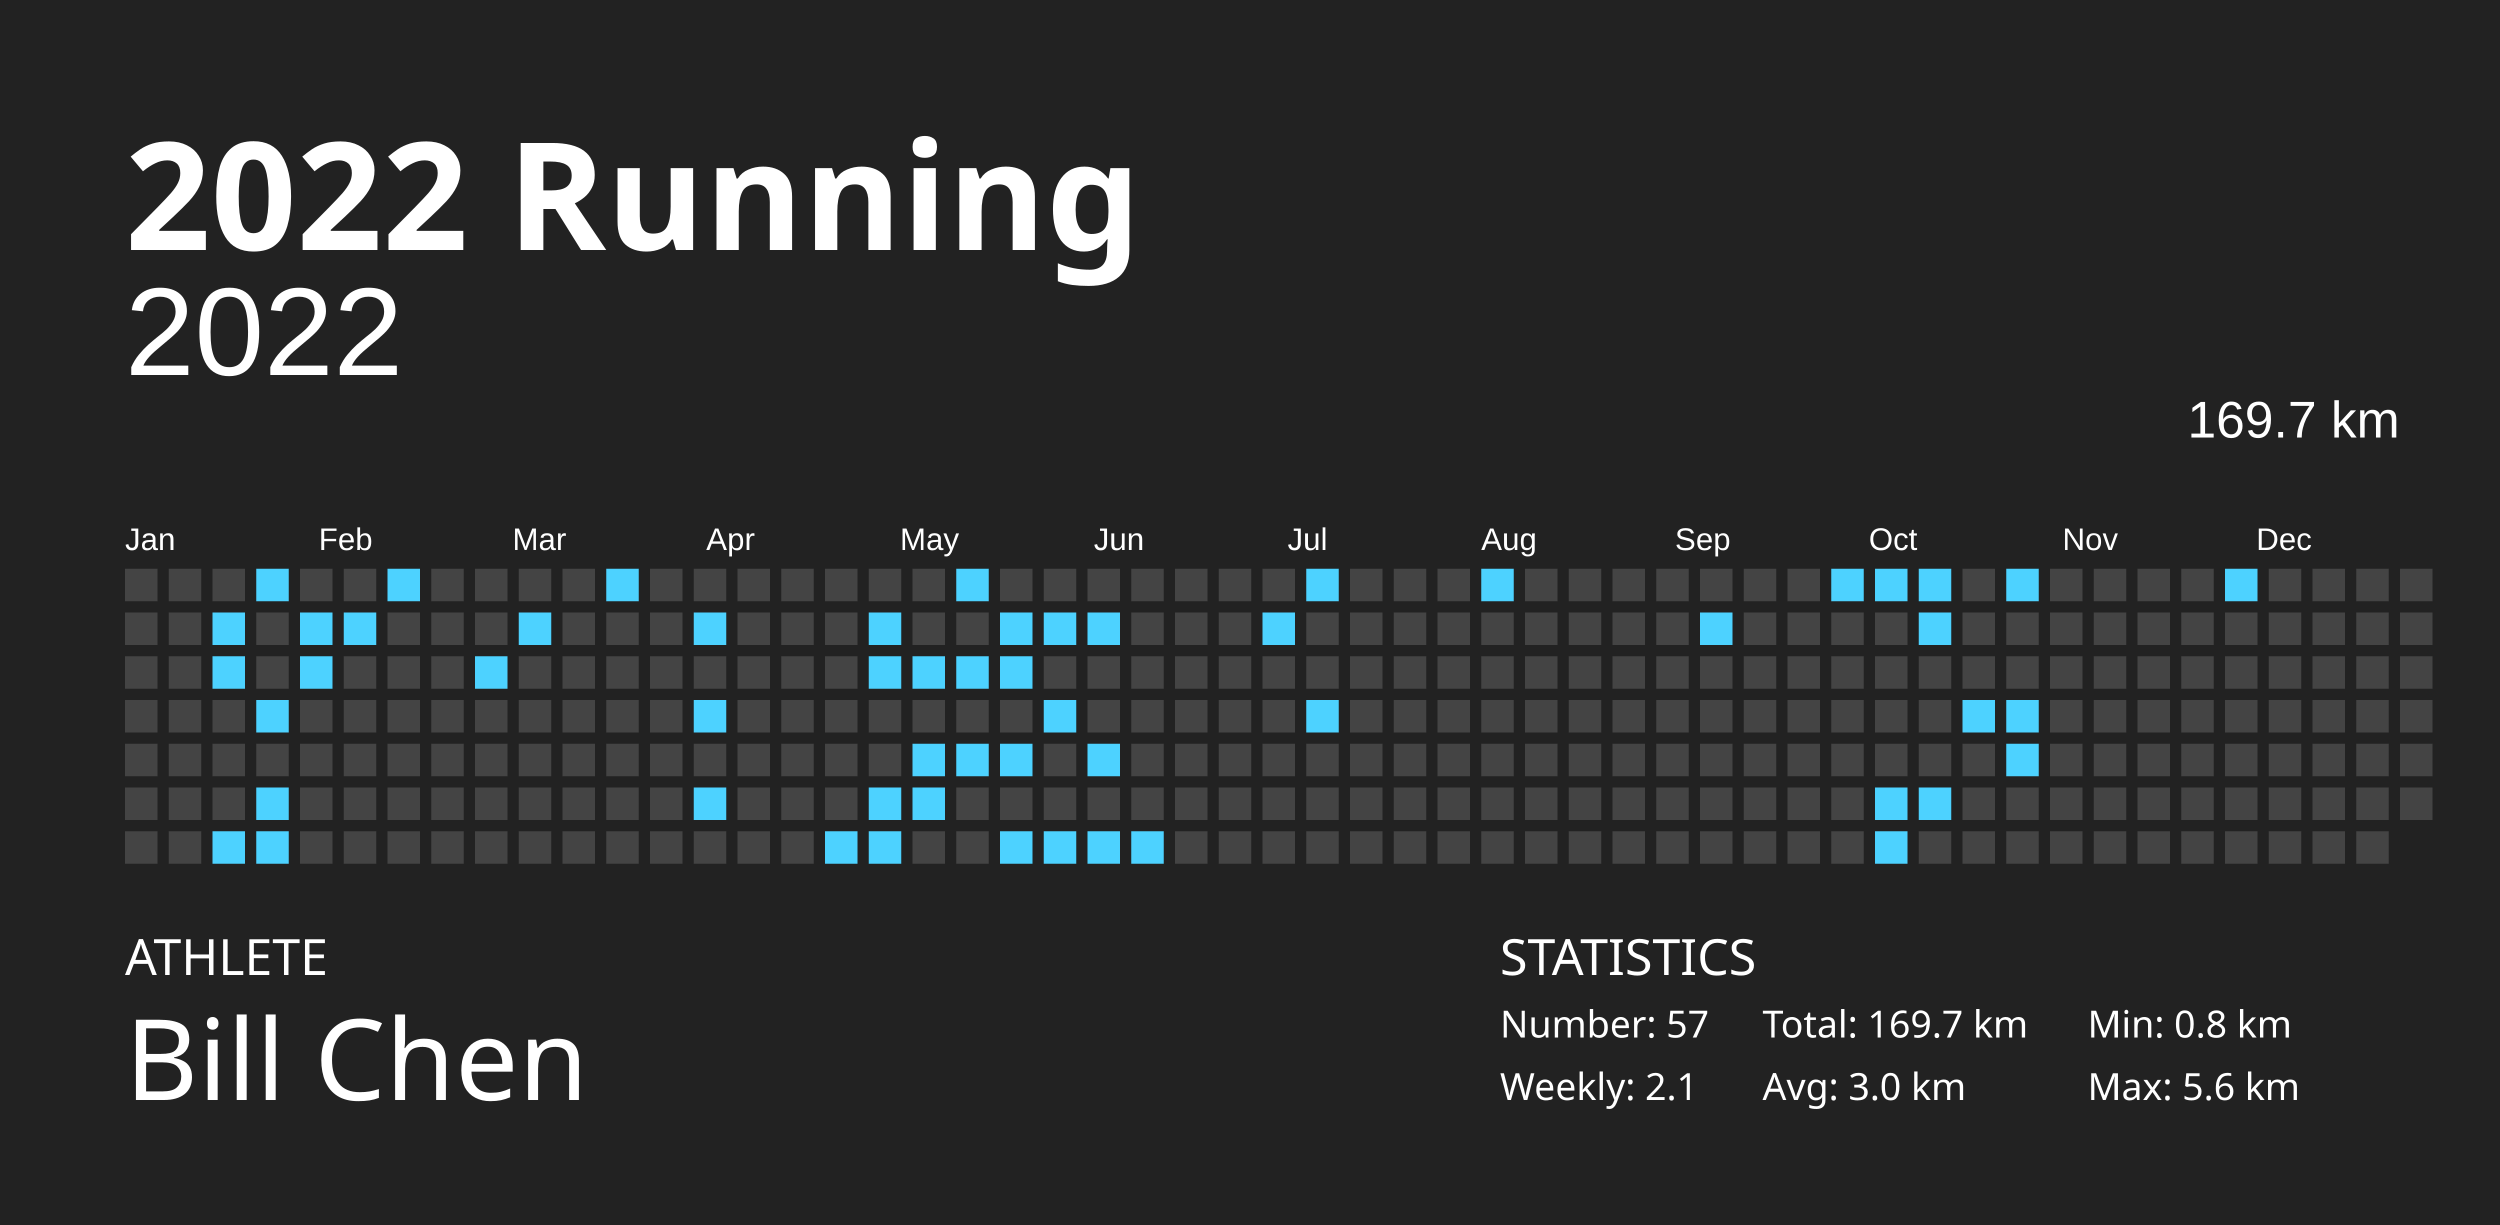
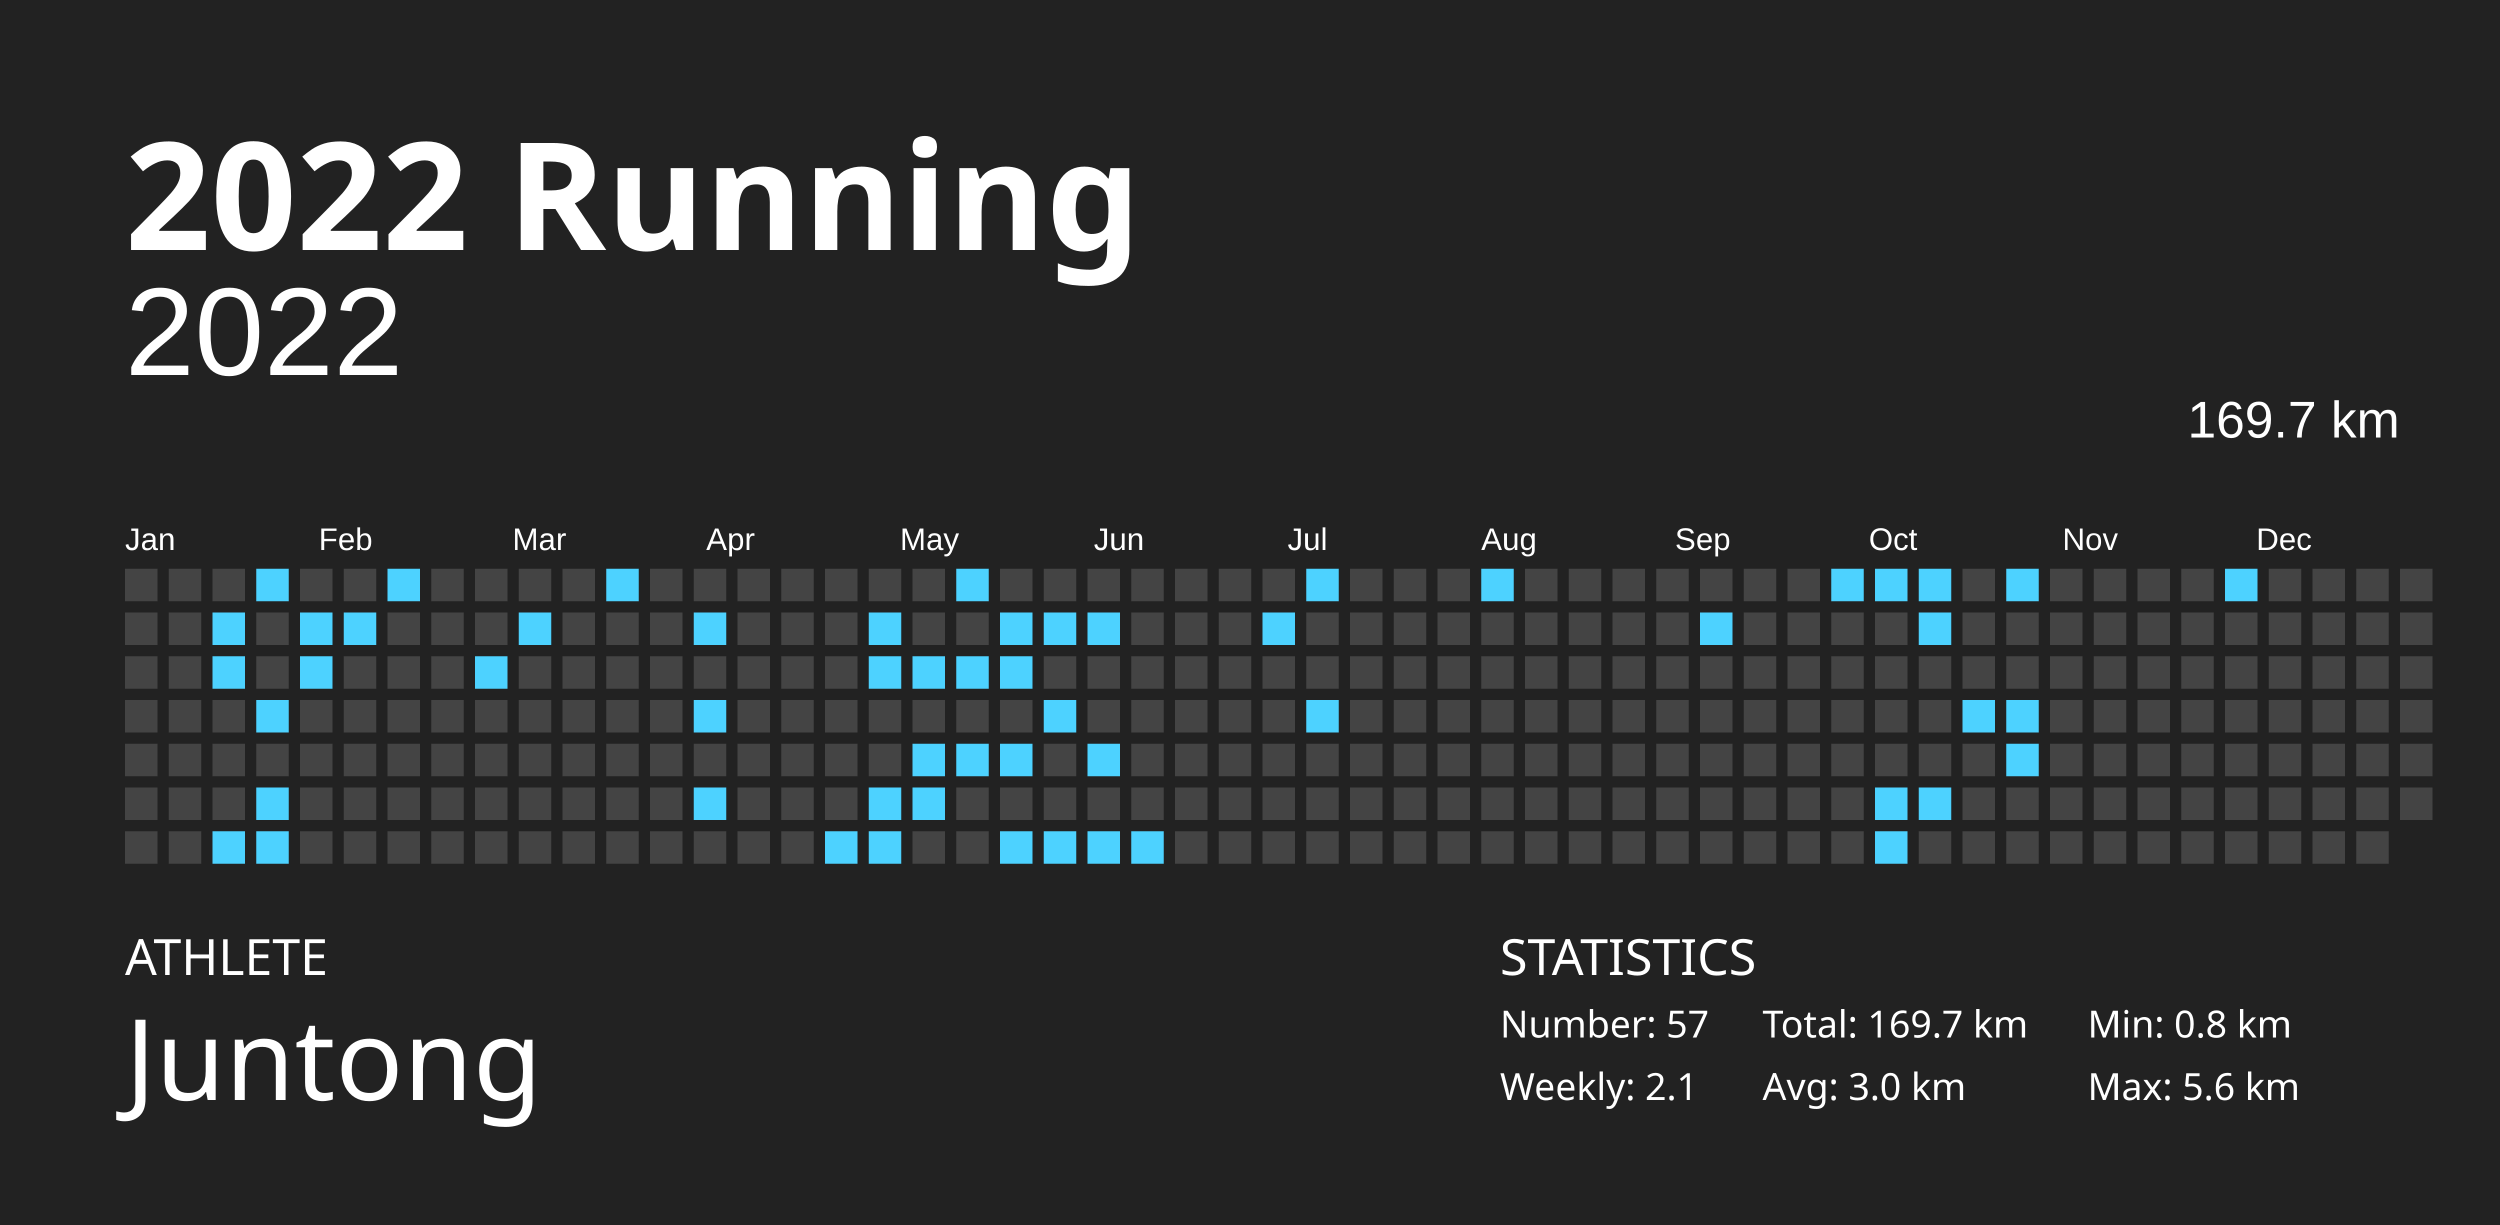
<svg xmlns="http://www.w3.org/2000/svg" baseProfile="full" height="98mm" version="1.1" viewBox="0,0,200,98" width="200mm">
  <defs />
  <rect fill="#222222" height="98" width="200" x="0" y="0" />
  <text fill="#FFFFFF" style="font-size:12px; font-family:Futura; font-weight:bold;" x="10" y="20">2022 Running</text>
  <text fill="#FFFFFF" style="font-size:4px; font-family:Futura" x="10" y="78">ATHLETE</text>
-   <text fill="#FFFFFF" style="font-size:9px; font-family:Futura" x="10" y="88">Bill Chen</text>
+   <text fill="#FFFFFF" style="font-size:9px; font-family:Futura" x="10" y="88">Juntong</text>
  <text fill="#FFFFFF" style="font-size:4px; font-family:Futura" x="120" y="78">STATISTICS</text>
  <text fill="#FFFFFF" style="font-size:3px; font-family:Futura" x="120" y="83">Number: 57</text>
  <text fill="#FFFFFF" style="font-size:3px; font-family:Futura" x="120" y="88">Weekly: 2.1</text>
  <text fill="#FFFFFF" style="font-size:3px; font-family:Futura" x="141" y="83">Total: 169.7 km</text>
  <text fill="#FFFFFF" style="font-size:3px; font-family:Futura" x="141" y="88">Avg: 3.0 km</text>
  <text fill="#FFFFFF" style="font-size:3px; font-family:Futura" x="167" y="83">Min: 0.8 km</text>
  <text fill="#FFFFFF" style="font-size:3px; font-family:Futura" x="167" y="88">Max: 5.6 km</text>
  <text alignment-baseline="hanging" fill="#FFFFFF" style="font-size:10.0px; font-family:Arial;" x="10" y="30">2022</text>
  <text alignment-baseline="hanging" fill="#FFFFFF" style="font-size:4.125px; font-family:Arial;" x="175" y="35">169.7 km</text>
  <text fill="#FFFFFF" style="font-size:2.5px; font-family:Arial" x="10.0" y="44">Jan</text>
  <text fill="#FFFFFF" style="font-size:2.5px; font-family:Arial" x="25.5" y="44">Feb</text>
  <text fill="#FFFFFF" style="font-size:2.5px; font-family:Arial" x="41.0" y="44">Mar</text>
  <text fill="#FFFFFF" style="font-size:2.5px; font-family:Arial" x="56.5" y="44">Apr</text>
  <text fill="#FFFFFF" style="font-size:2.5px; font-family:Arial" x="72.0" y="44">May</text>
  <text fill="#FFFFFF" style="font-size:2.5px; font-family:Arial" x="87.5" y="44">Jun</text>
  <text fill="#FFFFFF" style="font-size:2.5px; font-family:Arial" x="103.0" y="44">Jul</text>
  <text fill="#FFFFFF" style="font-size:2.5px; font-family:Arial" x="118.5" y="44">Aug</text>
  <text fill="#FFFFFF" style="font-size:2.5px; font-family:Arial" x="134.0" y="44">Sep</text>
  <text fill="#FFFFFF" style="font-size:2.5px; font-family:Arial" x="149.5" y="44">Oct</text>
  <text fill="#FFFFFF" style="font-size:2.5px; font-family:Arial" x="165.0" y="44">Nov</text>
  <text fill="#FFFFFF" style="font-size:2.5px; font-family:Arial" x="180.5" y="44">Dec</text>
  <rect fill="#444444" height="2.6" width="2.6" x="10.0" y="45.5" />
  <rect fill="#444444" height="2.6" width="2.6" x="10.0" y="49.0" />
  <rect fill="#444444" height="2.6" width="2.6" x="10.0" y="52.5" />
  <rect fill="#444444" height="2.6" width="2.6" x="10.0" y="56.0" />
  <rect fill="#444444" height="2.6" width="2.6" x="10.0" y="59.5" />
  <rect fill="#444444" height="2.6" width="2.6" x="10.0" y="63.0" />
  <rect fill="#444444" height="2.6" width="2.6" x="10.0" y="66.5" />
  <rect fill="#444444" height="2.6" width="2.6" x="13.5" y="45.5" />
  <rect fill="#444444" height="2.6" width="2.6" x="13.5" y="49.0" />
  <rect fill="#444444" height="2.6" width="2.6" x="13.5" y="52.5" />
  <rect fill="#444444" height="2.6" width="2.6" x="13.5" y="56.0" />
  <rect fill="#444444" height="2.6" width="2.6" x="13.5" y="59.5" />
  <rect fill="#444444" height="2.6" width="2.6" x="13.5" y="63.0" />
  <rect fill="#444444" height="2.6" width="2.6" x="13.5" y="66.5" />
  <rect fill="#444444" height="2.6" width="2.6" x="17.0" y="45.5" />
  <rect fill="#4dd2ff" height="2.6" width="2.6" x="17.0" y="49.0" />
  <rect fill="#4dd2ff" height="2.6" width="2.6" x="17.0" y="52.5" />
  <rect fill="#444444" height="2.6" width="2.6" x="17.0" y="56.0" />
  <rect fill="#444444" height="2.6" width="2.6" x="17.0" y="59.5" />
  <rect fill="#444444" height="2.6" width="2.6" x="17.0" y="63.0" />
  <rect fill="#4dd2ff" height="2.6" width="2.6" x="17.0" y="66.5" />
  <rect fill="#4dd2ff" height="2.6" width="2.6" x="20.5" y="45.5" />
  <rect fill="#444444" height="2.6" width="2.6" x="20.5" y="49.0" />
  <rect fill="#444444" height="2.6" width="2.6" x="20.5" y="52.5" />
  <rect fill="#4dd2ff" height="2.6" width="2.6" x="20.5" y="56.0" />
  <rect fill="#444444" height="2.6" width="2.6" x="20.5" y="59.5" />
  <rect fill="#4dd2ff" height="2.6" width="2.6" x="20.5" y="63.0" />
  <rect fill="#4dd2ff" height="2.6" width="2.6" x="20.5" y="66.5" />
  <rect fill="#444444" height="2.6" width="2.6" x="24.0" y="45.5" />
  <rect fill="#4dd2ff" height="2.6" width="2.6" x="24.0" y="49.0" />
  <rect fill="#4dd2ff" height="2.6" width="2.6" x="24.0" y="52.5" />
  <rect fill="#444444" height="2.6" width="2.6" x="24.0" y="56.0" />
  <rect fill="#444444" height="2.6" width="2.6" x="24.0" y="59.5" />
  <rect fill="#444444" height="2.6" width="2.6" x="24.0" y="63.0" />
  <rect fill="#444444" height="2.6" width="2.6" x="24.0" y="66.5" />
  <rect fill="#444444" height="2.6" width="2.6" x="27.5" y="45.5" />
  <rect fill="#4dd2ff" height="2.6" width="2.6" x="27.5" y="49.0" />
  <rect fill="#444444" height="2.6" width="2.6" x="27.5" y="52.5" />
  <rect fill="#444444" height="2.6" width="2.6" x="27.5" y="56.0" />
  <rect fill="#444444" height="2.6" width="2.6" x="27.5" y="59.5" />
  <rect fill="#444444" height="2.6" width="2.6" x="27.5" y="63.0" />
  <rect fill="#444444" height="2.6" width="2.6" x="27.5" y="66.5" />
  <rect fill="#4dd2ff" height="2.6" width="2.6" x="31.0" y="45.5" />
  <rect fill="#444444" height="2.6" width="2.6" x="31.0" y="49.0" />
  <rect fill="#444444" height="2.6" width="2.6" x="31.0" y="52.5" />
  <rect fill="#444444" height="2.6" width="2.6" x="31.0" y="56.0" />
  <rect fill="#444444" height="2.6" width="2.6" x="31.0" y="59.5" />
  <rect fill="#444444" height="2.6" width="2.6" x="31.0" y="63.0" />
  <rect fill="#444444" height="2.6" width="2.6" x="31.0" y="66.5" />
  <rect fill="#444444" height="2.6" width="2.6" x="34.5" y="45.5" />
  <rect fill="#444444" height="2.6" width="2.6" x="34.5" y="49.0" />
  <rect fill="#444444" height="2.6" width="2.6" x="34.5" y="52.5" />
  <rect fill="#444444" height="2.6" width="2.6" x="34.5" y="56.0" />
  <rect fill="#444444" height="2.6" width="2.6" x="34.5" y="59.5" />
  <rect fill="#444444" height="2.6" width="2.6" x="34.5" y="63.0" />
  <rect fill="#444444" height="2.6" width="2.6" x="34.5" y="66.5" />
  <rect fill="#444444" height="2.6" width="2.6" x="38.0" y="45.5" />
  <rect fill="#444444" height="2.6" width="2.6" x="38.0" y="49.0" />
  <rect fill="#4dd2ff" height="2.6" width="2.6" x="38.0" y="52.5" />
  <rect fill="#444444" height="2.6" width="2.6" x="38.0" y="56.0" />
  <rect fill="#444444" height="2.6" width="2.6" x="38.0" y="59.5" />
  <rect fill="#444444" height="2.6" width="2.6" x="38.0" y="63.0" />
  <rect fill="#444444" height="2.6" width="2.6" x="38.0" y="66.5" />
  <rect fill="#444444" height="2.6" width="2.6" x="41.5" y="45.5" />
  <rect fill="#4dd2ff" height="2.6" width="2.6" x="41.5" y="49.0" />
  <rect fill="#444444" height="2.6" width="2.6" x="41.5" y="52.5" />
  <rect fill="#444444" height="2.6" width="2.6" x="41.5" y="56.0" />
  <rect fill="#444444" height="2.6" width="2.6" x="41.5" y="59.5" />
  <rect fill="#444444" height="2.6" width="2.6" x="41.5" y="63.0" />
  <rect fill="#444444" height="2.6" width="2.6" x="41.5" y="66.5" />
  <rect fill="#444444" height="2.6" width="2.6" x="45.0" y="45.5" />
  <rect fill="#444444" height="2.6" width="2.6" x="45.0" y="49.0" />
  <rect fill="#444444" height="2.6" width="2.6" x="45.0" y="52.5" />
  <rect fill="#444444" height="2.6" width="2.6" x="45.0" y="56.0" />
  <rect fill="#444444" height="2.6" width="2.6" x="45.0" y="59.5" />
  <rect fill="#444444" height="2.6" width="2.6" x="45.0" y="63.0" />
  <rect fill="#444444" height="2.6" width="2.6" x="45.0" y="66.5" />
  <rect fill="#4dd2ff" height="2.6" width="2.6" x="48.5" y="45.5" />
  <rect fill="#444444" height="2.6" width="2.6" x="48.5" y="49.0" />
  <rect fill="#444444" height="2.6" width="2.6" x="48.5" y="52.5" />
  <rect fill="#444444" height="2.6" width="2.6" x="48.5" y="56.0" />
  <rect fill="#444444" height="2.6" width="2.6" x="48.5" y="59.5" />
  <rect fill="#444444" height="2.6" width="2.6" x="48.5" y="63.0" />
  <rect fill="#444444" height="2.6" width="2.6" x="48.5" y="66.5" />
  <rect fill="#444444" height="2.6" width="2.6" x="52.0" y="45.5" />
  <rect fill="#444444" height="2.6" width="2.6" x="52.0" y="49.0" />
  <rect fill="#444444" height="2.6" width="2.6" x="52.0" y="52.5" />
  <rect fill="#444444" height="2.6" width="2.6" x="52.0" y="56.0" />
  <rect fill="#444444" height="2.6" width="2.6" x="52.0" y="59.5" />
  <rect fill="#444444" height="2.6" width="2.6" x="52.0" y="63.0" />
  <rect fill="#444444" height="2.6" width="2.6" x="52.0" y="66.5" />
  <rect fill="#444444" height="2.6" width="2.6" x="55.5" y="45.5" />
  <rect fill="#4dd2ff" height="2.6" width="2.6" x="55.5" y="49.0" />
  <rect fill="#444444" height="2.6" width="2.6" x="55.5" y="52.5" />
  <rect fill="#4dd2ff" height="2.6" width="2.6" x="55.5" y="56.0" />
  <rect fill="#444444" height="2.6" width="2.6" x="55.5" y="59.5" />
  <rect fill="#4dd2ff" height="2.6" width="2.6" x="55.5" y="63.0" />
  <rect fill="#444444" height="2.6" width="2.6" x="55.5" y="66.5" />
  <rect fill="#444444" height="2.6" width="2.6" x="59.0" y="45.5" />
  <rect fill="#444444" height="2.6" width="2.6" x="59.0" y="49.0" />
  <rect fill="#444444" height="2.6" width="2.6" x="59.0" y="52.5" />
  <rect fill="#444444" height="2.6" width="2.6" x="59.0" y="56.0" />
  <rect fill="#444444" height="2.6" width="2.6" x="59.0" y="59.5" />
  <rect fill="#444444" height="2.6" width="2.6" x="59.0" y="63.0" />
  <rect fill="#444444" height="2.6" width="2.6" x="59.0" y="66.5" />
  <rect fill="#444444" height="2.6" width="2.6" x="62.5" y="45.5" />
  <rect fill="#444444" height="2.6" width="2.6" x="62.5" y="49.0" />
  <rect fill="#444444" height="2.6" width="2.6" x="62.5" y="52.5" />
  <rect fill="#444444" height="2.6" width="2.6" x="62.5" y="56.0" />
  <rect fill="#444444" height="2.6" width="2.6" x="62.5" y="59.5" />
  <rect fill="#444444" height="2.6" width="2.6" x="62.5" y="63.0" />
  <rect fill="#444444" height="2.6" width="2.6" x="62.5" y="66.5" />
  <rect fill="#444444" height="2.6" width="2.6" x="66.0" y="45.5" />
  <rect fill="#444444" height="2.6" width="2.6" x="66.0" y="49.0" />
  <rect fill="#444444" height="2.6" width="2.6" x="66.0" y="52.5" />
  <rect fill="#444444" height="2.6" width="2.6" x="66.0" y="56.0" />
  <rect fill="#444444" height="2.6" width="2.6" x="66.0" y="59.5" />
  <rect fill="#444444" height="2.6" width="2.6" x="66.0" y="63.0" />
  <rect fill="#4dd2ff" height="2.6" width="2.6" x="66.0" y="66.5" />
  <rect fill="#444444" height="2.6" width="2.6" x="69.5" y="45.5" />
  <rect fill="#4dd2ff" height="2.6" width="2.6" x="69.5" y="49.0" />
  <rect fill="#4dd2ff" height="2.6" width="2.6" x="69.5" y="52.5" />
  <rect fill="#444444" height="2.6" width="2.6" x="69.5" y="56.0" />
  <rect fill="#444444" height="2.6" width="2.6" x="69.5" y="59.5" />
  <rect fill="#4dd2ff" height="2.6" width="2.6" x="69.5" y="63.0" />
  <rect fill="#4dd2ff" height="2.6" width="2.6" x="69.5" y="66.5" />
  <rect fill="#444444" height="2.6" width="2.6" x="73.0" y="45.5" />
  <rect fill="#444444" height="2.6" width="2.6" x="73.0" y="49.0" />
  <rect fill="#4dd2ff" height="2.6" width="2.6" x="73.0" y="52.5" />
  <rect fill="#444444" height="2.6" width="2.6" x="73.0" y="56.0" />
  <rect fill="#4dd2ff" height="2.6" width="2.6" x="73.0" y="59.5" />
  <rect fill="#4dd2ff" height="2.6" width="2.6" x="73.0" y="63.0" />
  <rect fill="#444444" height="2.6" width="2.6" x="73.0" y="66.5" />
  <rect fill="#4dd2ff" height="2.6" width="2.6" x="76.5" y="45.5" />
  <rect fill="#444444" height="2.6" width="2.6" x="76.5" y="49.0" />
  <rect fill="#4dd2ff" height="2.6" width="2.6" x="76.5" y="52.5" />
  <rect fill="#444444" height="2.6" width="2.6" x="76.5" y="56.0" />
  <rect fill="#4dd2ff" height="2.6" width="2.6" x="76.5" y="59.5" />
  <rect fill="#444444" height="2.6" width="2.6" x="76.5" y="63.0" />
  <rect fill="#444444" height="2.6" width="2.6" x="76.5" y="66.5" />
  <rect fill="#444444" height="2.6" width="2.6" x="80.0" y="45.5" />
  <rect fill="#4dd2ff" height="2.6" width="2.6" x="80.0" y="49.0" />
  <rect fill="#4dd2ff" height="2.6" width="2.6" x="80.0" y="52.5" />
  <rect fill="#444444" height="2.6" width="2.6" x="80.0" y="56.0" />
  <rect fill="#4dd2ff" height="2.6" width="2.6" x="80.0" y="59.5" />
  <rect fill="#444444" height="2.6" width="2.6" x="80.0" y="63.0" />
  <rect fill="#4dd2ff" height="2.6" width="2.6" x="80.0" y="66.5" />
  <rect fill="#444444" height="2.6" width="2.6" x="83.5" y="45.5" />
  <rect fill="#4dd2ff" height="2.6" width="2.6" x="83.5" y="49.0" />
  <rect fill="#444444" height="2.6" width="2.6" x="83.5" y="52.5" />
  <rect fill="#4dd2ff" height="2.6" width="2.6" x="83.5" y="56.0" />
  <rect fill="#444444" height="2.6" width="2.6" x="83.5" y="59.5" />
  <rect fill="#444444" height="2.6" width="2.6" x="83.5" y="63.0" />
  <rect fill="#4dd2ff" height="2.6" width="2.6" x="83.5" y="66.5" />
  <rect fill="#444444" height="2.6" width="2.6" x="87.0" y="45.5" />
  <rect fill="#4dd2ff" height="2.6" width="2.6" x="87.0" y="49.0" />
  <rect fill="#444444" height="2.6" width="2.6" x="87.0" y="52.5" />
  <rect fill="#444444" height="2.6" width="2.6" x="87.0" y="56.0" />
  <rect fill="#4dd2ff" height="2.6" width="2.6" x="87.0" y="59.5" />
  <rect fill="#444444" height="2.6" width="2.6" x="87.0" y="63.0" />
  <rect fill="#4dd2ff" height="2.6" width="2.6" x="87.0" y="66.5" />
  <rect fill="#444444" height="2.6" width="2.6" x="90.5" y="45.5" />
  <rect fill="#444444" height="2.6" width="2.6" x="90.5" y="49.0" />
  <rect fill="#444444" height="2.6" width="2.6" x="90.5" y="52.5" />
  <rect fill="#444444" height="2.6" width="2.6" x="90.5" y="56.0" />
  <rect fill="#444444" height="2.6" width="2.6" x="90.5" y="59.5" />
  <rect fill="#444444" height="2.6" width="2.6" x="90.5" y="63.0" />
  <rect fill="#4dd2ff" height="2.6" width="2.6" x="90.5" y="66.5" />
  <rect fill="#444444" height="2.6" width="2.6" x="94.0" y="45.5" />
  <rect fill="#444444" height="2.6" width="2.6" x="94.0" y="49.0" />
  <rect fill="#444444" height="2.6" width="2.6" x="94.0" y="52.5" />
  <rect fill="#444444" height="2.6" width="2.6" x="94.0" y="56.0" />
  <rect fill="#444444" height="2.6" width="2.6" x="94.0" y="59.5" />
  <rect fill="#444444" height="2.6" width="2.6" x="94.0" y="63.0" />
  <rect fill="#444444" height="2.6" width="2.6" x="94.0" y="66.5" />
  <rect fill="#444444" height="2.6" width="2.6" x="97.5" y="45.5" />
  <rect fill="#444444" height="2.6" width="2.6" x="97.5" y="49.0" />
  <rect fill="#444444" height="2.6" width="2.6" x="97.5" y="52.5" />
  <rect fill="#444444" height="2.6" width="2.6" x="97.5" y="56.0" />
  <rect fill="#444444" height="2.6" width="2.6" x="97.5" y="59.5" />
  <rect fill="#444444" height="2.6" width="2.6" x="97.5" y="63.0" />
  <rect fill="#444444" height="2.6" width="2.6" x="97.5" y="66.5" />
  <rect fill="#444444" height="2.6" width="2.6" x="101.0" y="45.5" />
  <rect fill="#4dd2ff" height="2.6" width="2.6" x="101.0" y="49.0" />
  <rect fill="#444444" height="2.6" width="2.6" x="101.0" y="52.5" />
  <rect fill="#444444" height="2.6" width="2.6" x="101.0" y="56.0" />
  <rect fill="#444444" height="2.6" width="2.6" x="101.0" y="59.5" />
  <rect fill="#444444" height="2.6" width="2.6" x="101.0" y="63.0" />
  <rect fill="#444444" height="2.6" width="2.6" x="101.0" y="66.5" />
  <rect fill="#4dd2ff" height="2.6" width="2.6" x="104.5" y="45.5" />
  <rect fill="#444444" height="2.6" width="2.6" x="104.5" y="49.0" />
  <rect fill="#444444" height="2.6" width="2.6" x="104.5" y="52.5" />
  <rect fill="#4dd2ff" height="2.6" width="2.6" x="104.5" y="56.0" />
  <rect fill="#444444" height="2.6" width="2.6" x="104.5" y="59.5" />
  <rect fill="#444444" height="2.6" width="2.6" x="104.5" y="63.0" />
  <rect fill="#444444" height="2.6" width="2.6" x="104.5" y="66.5" />
  <rect fill="#444444" height="2.6" width="2.6" x="108.0" y="45.5" />
  <rect fill="#444444" height="2.6" width="2.6" x="108.0" y="49.0" />
  <rect fill="#444444" height="2.6" width="2.6" x="108.0" y="52.5" />
  <rect fill="#444444" height="2.6" width="2.6" x="108.0" y="56.0" />
  <rect fill="#444444" height="2.6" width="2.6" x="108.0" y="59.5" />
  <rect fill="#444444" height="2.6" width="2.6" x="108.0" y="63.0" />
  <rect fill="#444444" height="2.6" width="2.6" x="108.0" y="66.5" />
  <rect fill="#444444" height="2.6" width="2.6" x="111.5" y="45.5" />
  <rect fill="#444444" height="2.6" width="2.6" x="111.5" y="49.0" />
  <rect fill="#444444" height="2.6" width="2.6" x="111.5" y="52.5" />
  <rect fill="#444444" height="2.6" width="2.6" x="111.5" y="56.0" />
  <rect fill="#444444" height="2.6" width="2.6" x="111.5" y="59.5" />
  <rect fill="#444444" height="2.6" width="2.6" x="111.5" y="63.0" />
  <rect fill="#444444" height="2.6" width="2.6" x="111.5" y="66.5" />
  <rect fill="#444444" height="2.6" width="2.6" x="115.0" y="45.5" />
  <rect fill="#444444" height="2.6" width="2.6" x="115.0" y="49.0" />
  <rect fill="#444444" height="2.6" width="2.6" x="115.0" y="52.5" />
  <rect fill="#444444" height="2.6" width="2.6" x="115.0" y="56.0" />
  <rect fill="#444444" height="2.6" width="2.6" x="115.0" y="59.5" />
  <rect fill="#444444" height="2.6" width="2.6" x="115.0" y="63.0" />
  <rect fill="#444444" height="2.6" width="2.6" x="115.0" y="66.5" />
  <rect fill="#4dd2ff" height="2.6" width="2.6" x="118.5" y="45.5" />
  <rect fill="#444444" height="2.6" width="2.6" x="118.5" y="49.0" />
  <rect fill="#444444" height="2.6" width="2.6" x="118.5" y="52.5" />
  <rect fill="#444444" height="2.6" width="2.6" x="118.5" y="56.0" />
  <rect fill="#444444" height="2.6" width="2.6" x="118.5" y="59.5" />
  <rect fill="#444444" height="2.6" width="2.6" x="118.5" y="63.0" />
  <rect fill="#444444" height="2.6" width="2.6" x="118.5" y="66.5" />
  <rect fill="#444444" height="2.6" width="2.6" x="122.0" y="45.5" />
  <rect fill="#444444" height="2.6" width="2.6" x="122.0" y="49.0" />
  <rect fill="#444444" height="2.6" width="2.6" x="122.0" y="52.5" />
  <rect fill="#444444" height="2.6" width="2.6" x="122.0" y="56.0" />
  <rect fill="#444444" height="2.6" width="2.6" x="122.0" y="59.5" />
  <rect fill="#444444" height="2.6" width="2.6" x="122.0" y="63.0" />
  <rect fill="#444444" height="2.6" width="2.6" x="122.0" y="66.5" />
  <rect fill="#444444" height="2.6" width="2.6" x="125.5" y="45.5" />
  <rect fill="#444444" height="2.6" width="2.6" x="125.5" y="49.0" />
  <rect fill="#444444" height="2.6" width="2.6" x="125.5" y="52.5" />
  <rect fill="#444444" height="2.6" width="2.6" x="125.5" y="56.0" />
  <rect fill="#444444" height="2.6" width="2.6" x="125.5" y="59.5" />
  <rect fill="#444444" height="2.6" width="2.6" x="125.5" y="63.0" />
  <rect fill="#444444" height="2.6" width="2.6" x="125.5" y="66.5" />
  <rect fill="#444444" height="2.6" width="2.6" x="129.0" y="45.5" />
  <rect fill="#444444" height="2.6" width="2.6" x="129.0" y="49.0" />
  <rect fill="#444444" height="2.6" width="2.6" x="129.0" y="52.5" />
  <rect fill="#444444" height="2.6" width="2.6" x="129.0" y="56.0" />
  <rect fill="#444444" height="2.6" width="2.6" x="129.0" y="59.5" />
  <rect fill="#444444" height="2.6" width="2.6" x="129.0" y="63.0" />
  <rect fill="#444444" height="2.6" width="2.6" x="129.0" y="66.5" />
  <rect fill="#444444" height="2.6" width="2.6" x="132.5" y="45.5" />
  <rect fill="#444444" height="2.6" width="2.6" x="132.5" y="49.0" />
  <rect fill="#444444" height="2.6" width="2.6" x="132.5" y="52.5" />
  <rect fill="#444444" height="2.6" width="2.6" x="132.5" y="56.0" />
  <rect fill="#444444" height="2.6" width="2.6" x="132.5" y="59.5" />
  <rect fill="#444444" height="2.6" width="2.6" x="132.5" y="63.0" />
  <rect fill="#444444" height="2.6" width="2.6" x="132.5" y="66.5" />
  <rect fill="#444444" height="2.6" width="2.6" x="136.0" y="45.5" />
  <rect fill="#4dd2ff" height="2.6" width="2.6" x="136.0" y="49.0" />
  <rect fill="#444444" height="2.6" width="2.6" x="136.0" y="52.5" />
  <rect fill="#444444" height="2.6" width="2.6" x="136.0" y="56.0" />
  <rect fill="#444444" height="2.6" width="2.6" x="136.0" y="59.5" />
  <rect fill="#444444" height="2.6" width="2.6" x="136.0" y="63.0" />
  <rect fill="#444444" height="2.6" width="2.6" x="136.0" y="66.5" />
  <rect fill="#444444" height="2.6" width="2.6" x="139.5" y="45.5" />
  <rect fill="#444444" height="2.6" width="2.6" x="139.5" y="49.0" />
  <rect fill="#444444" height="2.6" width="2.6" x="139.5" y="52.5" />
  <rect fill="#444444" height="2.6" width="2.6" x="139.5" y="56.0" />
  <rect fill="#444444" height="2.6" width="2.6" x="139.5" y="59.5" />
  <rect fill="#444444" height="2.6" width="2.6" x="139.5" y="63.0" />
  <rect fill="#444444" height="2.6" width="2.6" x="139.5" y="66.5" />
  <rect fill="#444444" height="2.6" width="2.6" x="143.0" y="45.5" />
  <rect fill="#444444" height="2.6" width="2.6" x="143.0" y="49.0" />
  <rect fill="#444444" height="2.6" width="2.6" x="143.0" y="52.5" />
  <rect fill="#444444" height="2.6" width="2.6" x="143.0" y="56.0" />
  <rect fill="#444444" height="2.6" width="2.6" x="143.0" y="59.5" />
  <rect fill="#444444" height="2.6" width="2.6" x="143.0" y="63.0" />
  <rect fill="#444444" height="2.6" width="2.6" x="143.0" y="66.5" />
  <rect fill="#4dd2ff" height="2.6" width="2.6" x="146.5" y="45.5" />
  <rect fill="#444444" height="2.6" width="2.6" x="146.5" y="49.0" />
  <rect fill="#444444" height="2.6" width="2.6" x="146.5" y="52.5" />
  <rect fill="#444444" height="2.6" width="2.6" x="146.5" y="56.0" />
  <rect fill="#444444" height="2.6" width="2.6" x="146.5" y="59.5" />
  <rect fill="#444444" height="2.6" width="2.6" x="146.5" y="63.0" />
  <rect fill="#444444" height="2.6" width="2.6" x="146.5" y="66.5" />
  <rect fill="#4dd2ff" height="2.6" width="2.6" x="150.0" y="45.5" />
  <rect fill="#444444" height="2.6" width="2.6" x="150.0" y="49.0" />
  <rect fill="#444444" height="2.6" width="2.6" x="150.0" y="52.5" />
  <rect fill="#444444" height="2.6" width="2.6" x="150.0" y="56.0" />
  <rect fill="#444444" height="2.6" width="2.6" x="150.0" y="59.5" />
  <rect fill="#4dd2ff" height="2.6" width="2.6" x="150.0" y="63.0" />
  <rect fill="#4dd2ff" height="2.6" width="2.6" x="150.0" y="66.5" />
  <rect fill="#4dd2ff" height="2.6" width="2.6" x="153.5" y="45.5" />
  <rect fill="#4dd2ff" height="2.6" width="2.6" x="153.5" y="49.0" />
  <rect fill="#444444" height="2.6" width="2.6" x="153.5" y="52.5" />
  <rect fill="#444444" height="2.6" width="2.6" x="153.5" y="56.0" />
  <rect fill="#444444" height="2.6" width="2.6" x="153.5" y="59.5" />
  <rect fill="#4dd2ff" height="2.6" width="2.6" x="153.5" y="63.0" />
  <rect fill="#444444" height="2.6" width="2.6" x="153.5" y="66.5" />
  <rect fill="#444444" height="2.6" width="2.6" x="157.0" y="45.5" />
  <rect fill="#444444" height="2.6" width="2.6" x="157.0" y="49.0" />
  <rect fill="#444444" height="2.6" width="2.6" x="157.0" y="52.5" />
  <rect fill="#4dd2ff" height="2.6" width="2.6" x="157.0" y="56.0" />
  <rect fill="#444444" height="2.6" width="2.6" x="157.0" y="59.5" />
  <rect fill="#444444" height="2.6" width="2.6" x="157.0" y="63.0" />
  <rect fill="#444444" height="2.6" width="2.6" x="157.0" y="66.5" />
  <rect fill="#4dd2ff" height="2.6" width="2.6" x="160.5" y="45.5" />
  <rect fill="#444444" height="2.6" width="2.6" x="160.5" y="49.0" />
  <rect fill="#444444" height="2.6" width="2.6" x="160.5" y="52.5" />
  <rect fill="#4dd2ff" height="2.6" width="2.6" x="160.5" y="56.0" />
  <rect fill="#4dd2ff" height="2.6" width="2.6" x="160.5" y="59.5" />
  <rect fill="#444444" height="2.6" width="2.6" x="160.5" y="63.0" />
  <rect fill="#444444" height="2.6" width="2.6" x="160.5" y="66.5" />
  <rect fill="#444444" height="2.6" width="2.6" x="164.0" y="45.5" />
  <rect fill="#444444" height="2.6" width="2.6" x="164.0" y="49.0" />
  <rect fill="#444444" height="2.6" width="2.6" x="164.0" y="52.5" />
  <rect fill="#444444" height="2.6" width="2.6" x="164.0" y="56.0" />
  <rect fill="#444444" height="2.6" width="2.6" x="164.0" y="59.5" />
  <rect fill="#444444" height="2.6" width="2.6" x="164.0" y="63.0" />
  <rect fill="#444444" height="2.6" width="2.6" x="164.0" y="66.5" />
  <rect fill="#444444" height="2.6" width="2.6" x="167.5" y="45.5" />
  <rect fill="#444444" height="2.6" width="2.6" x="167.5" y="49.0" />
  <rect fill="#444444" height="2.6" width="2.6" x="167.5" y="52.5" />
  <rect fill="#444444" height="2.6" width="2.6" x="167.5" y="56.0" />
  <rect fill="#444444" height="2.6" width="2.6" x="167.5" y="59.5" />
  <rect fill="#444444" height="2.6" width="2.6" x="167.5" y="63.0" />
  <rect fill="#444444" height="2.6" width="2.6" x="167.5" y="66.5" />
  <rect fill="#444444" height="2.6" width="2.6" x="171.0" y="45.5" />
  <rect fill="#444444" height="2.6" width="2.6" x="171.0" y="49.0" />
  <rect fill="#444444" height="2.6" width="2.6" x="171.0" y="52.5" />
  <rect fill="#444444" height="2.6" width="2.6" x="171.0" y="56.0" />
  <rect fill="#444444" height="2.6" width="2.6" x="171.0" y="59.5" />
  <rect fill="#444444" height="2.6" width="2.6" x="171.0" y="63.0" />
  <rect fill="#444444" height="2.6" width="2.6" x="171.0" y="66.5" />
  <rect fill="#444444" height="2.6" width="2.6" x="174.5" y="45.5" />
  <rect fill="#444444" height="2.6" width="2.6" x="174.5" y="49.0" />
  <rect fill="#444444" height="2.6" width="2.6" x="174.5" y="52.5" />
  <rect fill="#444444" height="2.6" width="2.6" x="174.5" y="56.0" />
  <rect fill="#444444" height="2.6" width="2.6" x="174.5" y="59.5" />
  <rect fill="#444444" height="2.6" width="2.6" x="174.5" y="63.0" />
  <rect fill="#444444" height="2.6" width="2.6" x="174.5" y="66.5" />
  <rect fill="#4dd2ff" height="2.6" width="2.6" x="178.0" y="45.5" />
  <rect fill="#444444" height="2.6" width="2.6" x="178.0" y="49.0" />
  <rect fill="#444444" height="2.6" width="2.6" x="178.0" y="52.5" />
  <rect fill="#444444" height="2.6" width="2.6" x="178.0" y="56.0" />
  <rect fill="#444444" height="2.6" width="2.6" x="178.0" y="59.5" />
  <rect fill="#444444" height="2.6" width="2.6" x="178.0" y="63.0" />
  <rect fill="#444444" height="2.6" width="2.6" x="178.0" y="66.5" />
  <rect fill="#444444" height="2.6" width="2.6" x="181.5" y="45.5" />
  <rect fill="#444444" height="2.6" width="2.6" x="181.5" y="49.0" />
  <rect fill="#444444" height="2.6" width="2.6" x="181.5" y="52.5" />
  <rect fill="#444444" height="2.6" width="2.6" x="181.5" y="56.0" />
  <rect fill="#444444" height="2.6" width="2.6" x="181.5" y="59.5" />
  <rect fill="#444444" height="2.6" width="2.6" x="181.5" y="63.0" />
  <rect fill="#444444" height="2.6" width="2.6" x="181.5" y="66.5" />
  <rect fill="#444444" height="2.6" width="2.6" x="185.0" y="45.5" />
  <rect fill="#444444" height="2.6" width="2.6" x="185.0" y="49.0" />
  <rect fill="#444444" height="2.6" width="2.6" x="185.0" y="52.5" />
  <rect fill="#444444" height="2.6" width="2.6" x="185.0" y="56.0" />
  <rect fill="#444444" height="2.6" width="2.6" x="185.0" y="59.5" />
  <rect fill="#444444" height="2.6" width="2.6" x="185.0" y="63.0" />
  <rect fill="#444444" height="2.6" width="2.6" x="185.0" y="66.5" />
  <rect fill="#444444" height="2.6" width="2.6" x="188.5" y="45.5" />
  <rect fill="#444444" height="2.6" width="2.6" x="188.5" y="49.0" />
  <rect fill="#444444" height="2.6" width="2.6" x="188.5" y="52.5" />
  <rect fill="#444444" height="2.6" width="2.6" x="188.5" y="56.0" />
  <rect fill="#444444" height="2.6" width="2.6" x="188.5" y="59.5" />
  <rect fill="#444444" height="2.6" width="2.6" x="188.5" y="63.0" />
  <rect fill="#444444" height="2.6" width="2.6" x="188.5" y="66.5" />
  <rect fill="#444444" height="2.6" width="2.6" x="192.0" y="45.5" />
  <rect fill="#444444" height="2.6" width="2.6" x="192.0" y="49.0" />
  <rect fill="#444444" height="2.6" width="2.6" x="192.0" y="52.5" />
  <rect fill="#444444" height="2.6" width="2.6" x="192.0" y="56.0" />
  <rect fill="#444444" height="2.6" width="2.6" x="192.0" y="59.5" />
  <rect fill="#444444" height="2.6" width="2.6" x="192.0" y="63.0" />
</svg>
